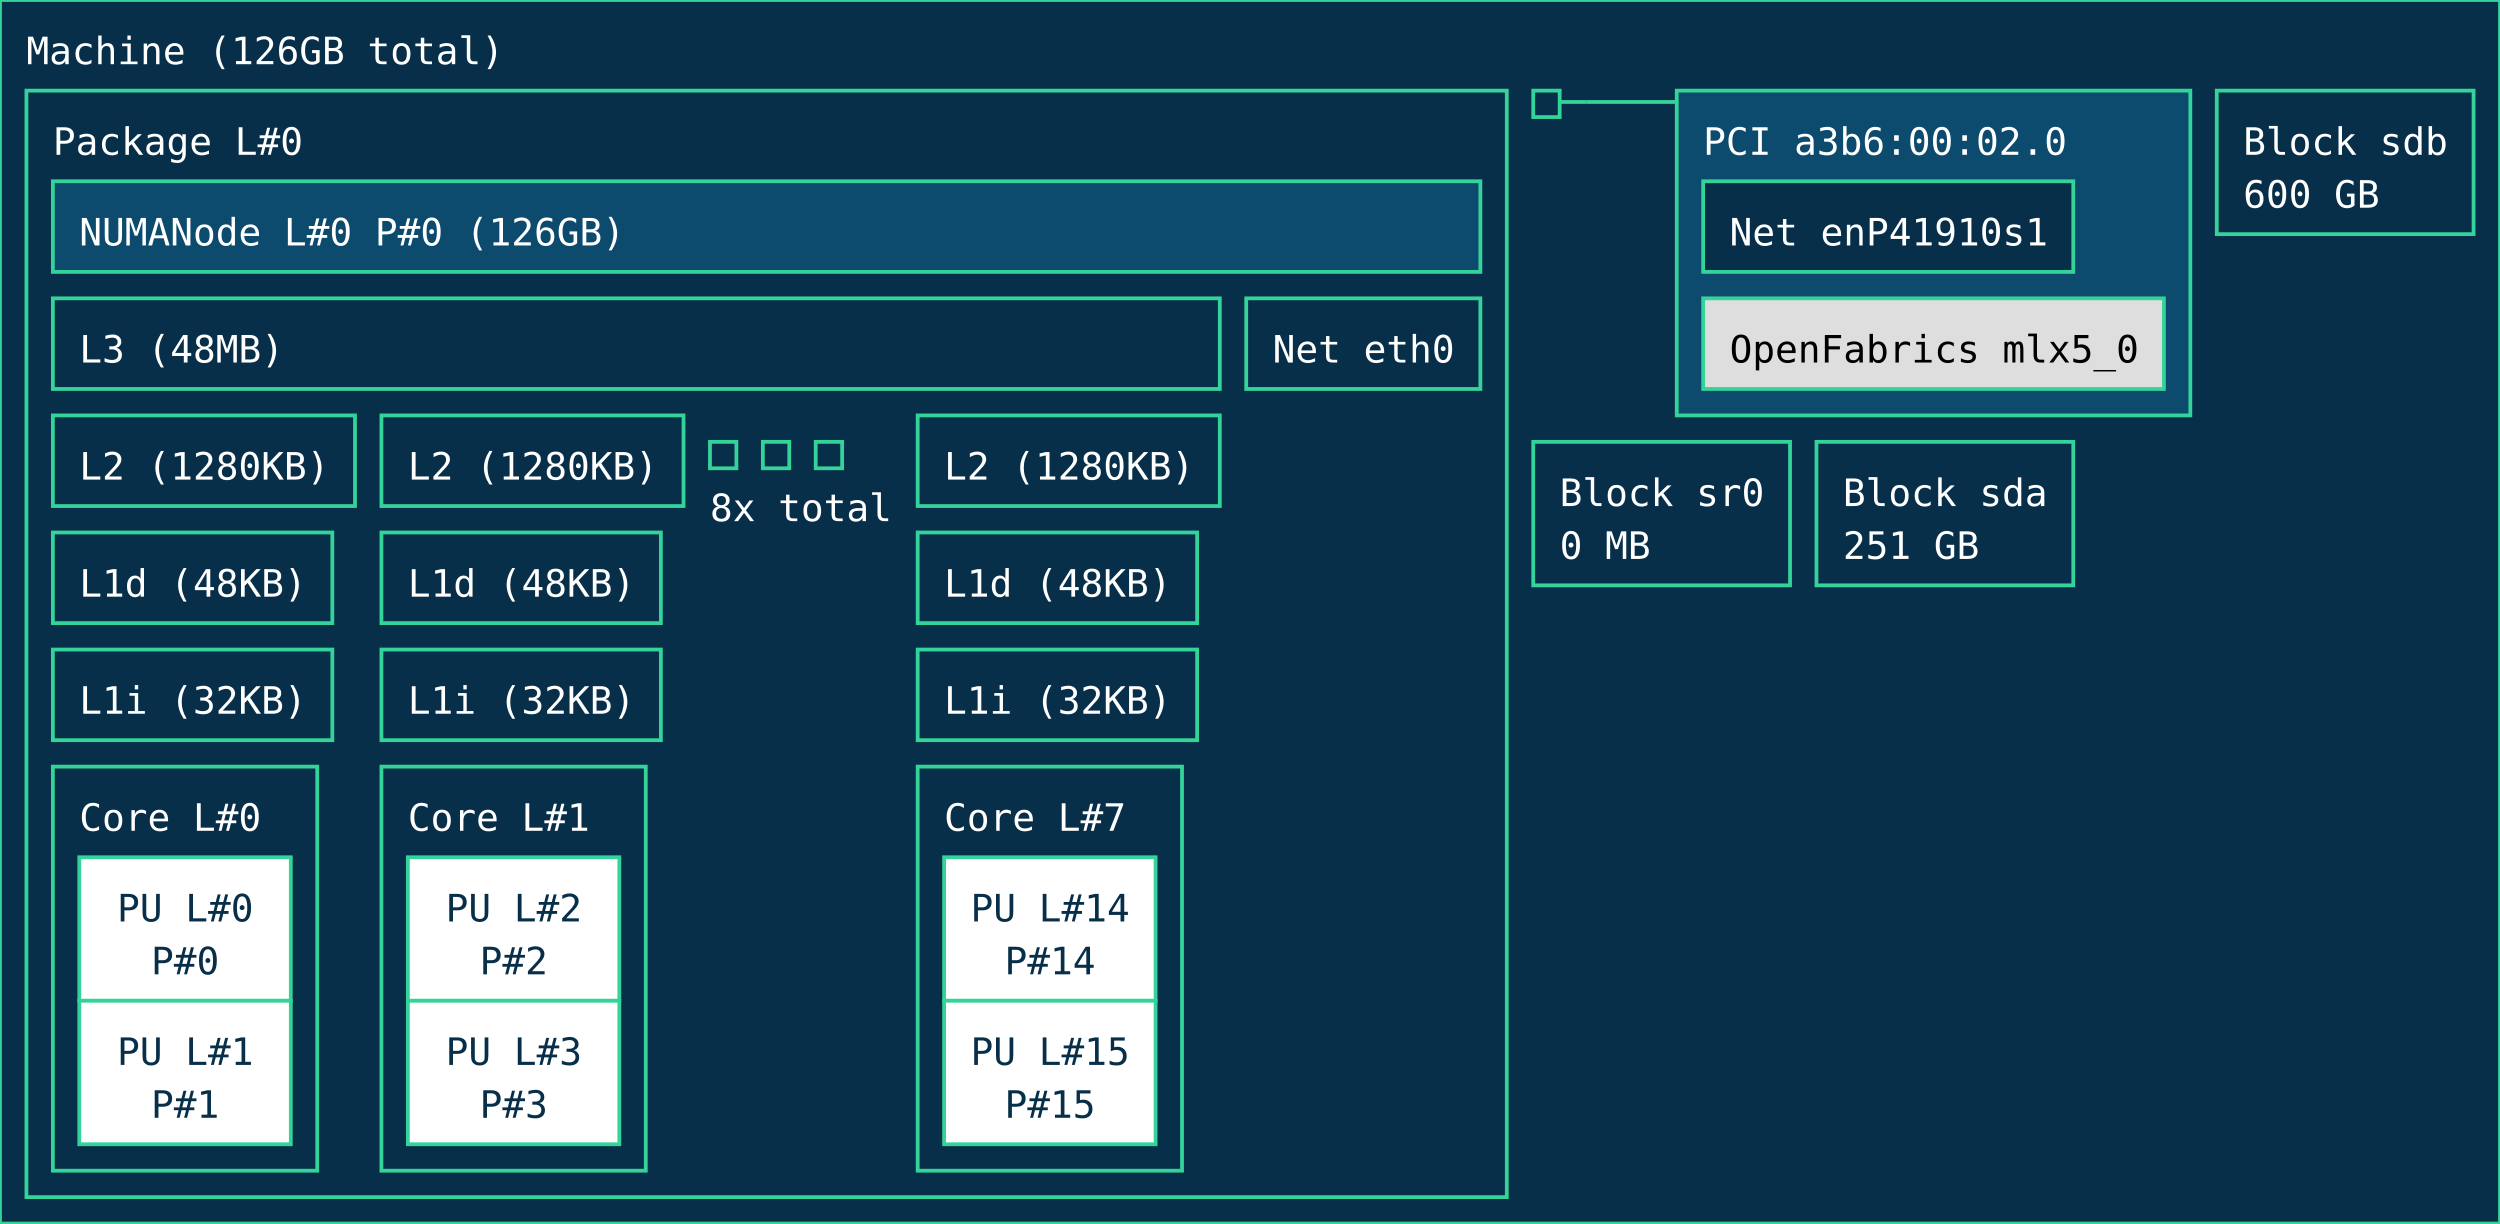
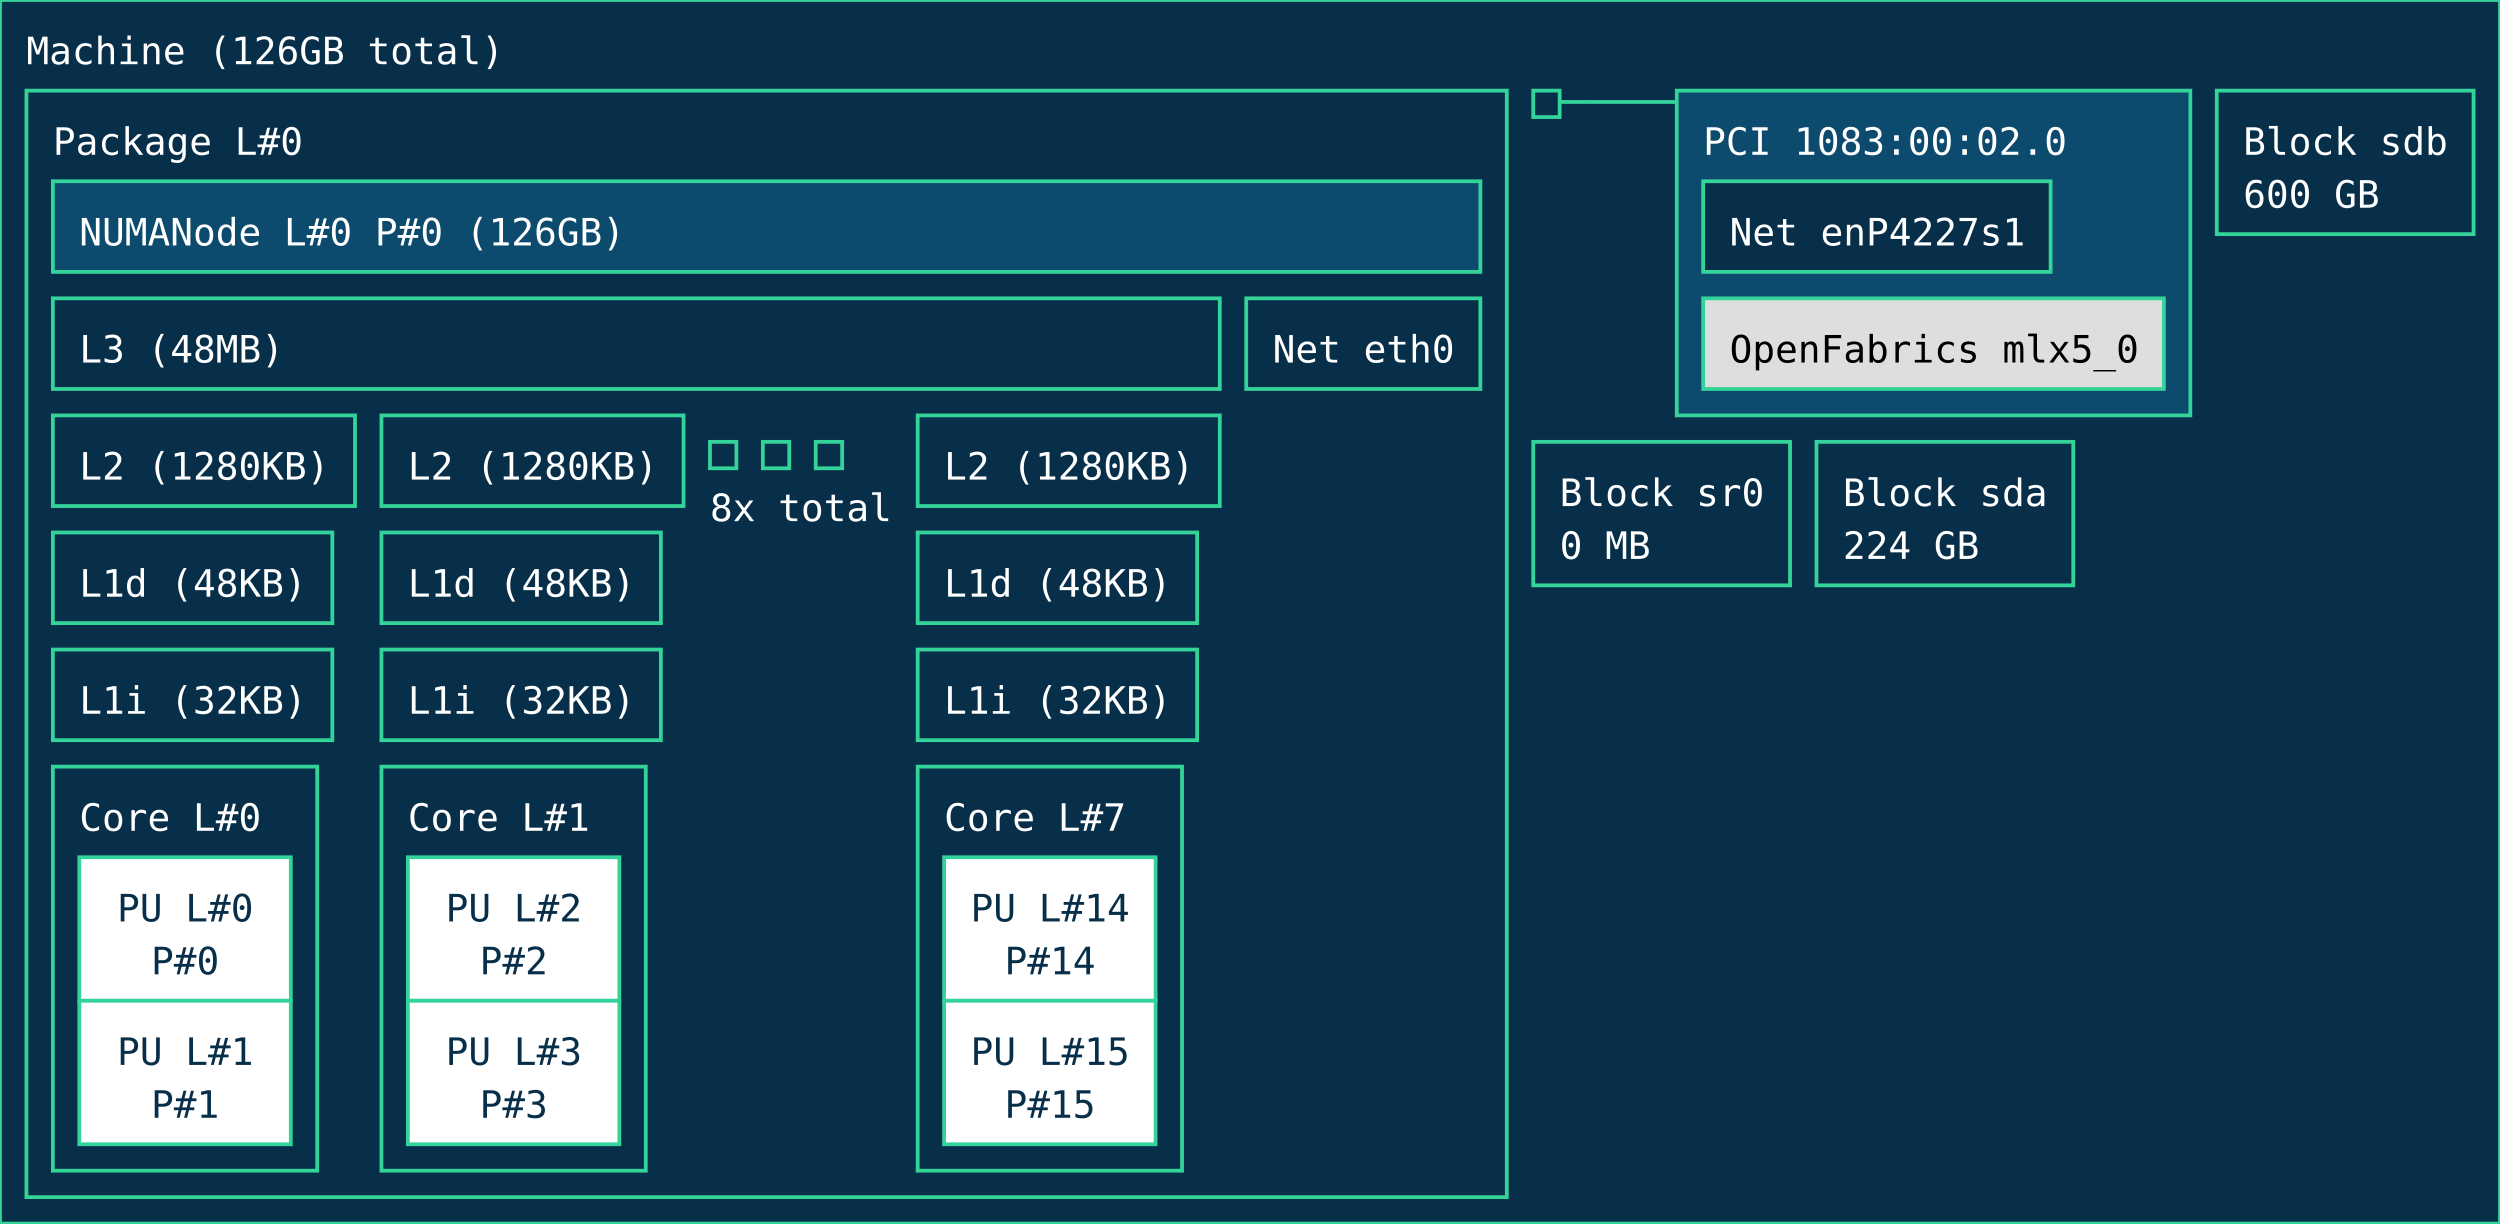
<svg xmlns="http://www.w3.org/2000/svg" width="662px" height="324px" viewBox="0 0 662px 324px" version="1.1">
  <style>
        text { pointer-events: none; font-family: ui-monospace, monospace; }
        rect { transition: stroke-width 0.15s ease, filter 0.15s ease; }
        rect:hover {
            stroke: #a7f3d0;
            stroke-width: 2;
            filter: brightness(1.2);
            cursor: pointer;
        }
    </style>
  <rect id="Machine_0_rect" class="Machine" x="0" y="0" width="662" height="324" fill="#082f49" stroke="#34d399" stroke-width="1" />
  <text id="Machine_0_text" class="Machine" font-family="ui-monospace, monospace" x="7" y="17" fill="#ffffff" font-size="10px">Machine (126GB total)</text>
  <rect id="Package_0_rect" class="Package" x="7" y="24" width="392" height="293" fill="#082f49" stroke="#34d399" stroke-width="1" />
  <text id="Package_0_text" class="Package" font-family="ui-monospace, monospace" x="14" y="41" fill="#ffffff" font-size="10px">Package L#0</text>
  <rect id="L3_0_rect" class="L3" x="14" y="79" width="309" height="24" fill="#082f49" stroke="#34d399" stroke-width="1" data-description="CPU Level 3 (L3) cache" />
  <text id="L3_0_text" class="L3" font-family="ui-monospace, monospace" x="21" y="96" fill="#ffffff" font-size="10px">L3 (48MB)</text>
  <rect id="L2_0_rect" class="L2" x="14" y="110" width="80" height="24" fill="#082f49" stroke="#34d399" stroke-width="1" data-description="CPU Level 2 (L2) cache" />
  <text id="L2_0_text" class="L2" font-family="ui-monospace, monospace" x="21" y="127" fill="#ffffff" font-size="10px">L2 (1280KB)</text>
  <rect id="L1d_0_rect" class="L1d" x="14" y="141" width="74" height="24" fill="#082f49" stroke="#34d399" stroke-width="1" data-description="CPU Level 1 (L1) data cache" />
  <text id="L1d_0_text" class="L1d" font-family="ui-monospace, monospace" x="21" y="158" fill="#ffffff" font-size="10px">L1d (48KB)</text>
  <rect id="L1i_0_rect" class="L1i" x="14" y="172" width="74" height="24" fill="#082f49" stroke="#34d399" stroke-width="1" data-description="CPU Level 1 (L1) instruction cache" />
  <text id="L1i_0_text" class="L1i" font-family="ui-monospace, monospace" x="21" y="189" fill="#ffffff" font-size="10px">L1i (32KB)</text>
  <rect id="Core_0_rect" class="Core" x="14" y="203" width="70" height="107" fill="#082f49" stroke="#34d399" stroke-width="1" />
  <text id="Core_0_text" class="Core" font-family="ui-monospace, monospace" x="21" y="220" fill="#ffffff" font-size="10px">Core L#0</text>
  <rect id="PU_0_rect" class="PU" x="21" y="227" width="56" height="38" fill="#ffffff" stroke="#34d399" stroke-width="1" data-description="Processing unit" />
  <text id="PU_0_text" class="PU" font-family="ui-monospace, monospace" x="31" y="244" fill="#082f49" font-size="10px">PU L#0</text>
  <text id="PU_0_text_1" class="PU" font-family="ui-monospace, monospace" x="40" y="258" fill="#082f49" font-size="10px">P#0</text>
  <rect id="PU_1_rect" class="PU" x="21" y="265" width="56" height="38" fill="#ffffff" stroke="#34d399" stroke-width="1" data-description="Processing unit" />
  <text id="PU_1_text" class="PU" font-family="ui-monospace, monospace" x="31" y="282" fill="#082f49" font-size="10px">PU L#1</text>
  <text id="PU_1_text_1" class="PU" font-family="ui-monospace, monospace" x="40" y="296" fill="#082f49" font-size="10px">P#1</text>
  <rect id="L2_1_rect" class="L2" x="101" y="110" width="80" height="24" fill="#082f49" stroke="#34d399" stroke-width="1" data-description="CPU Level 2 (L2) cache" />
  <text id="L2_1_text" class="L2" font-family="ui-monospace, monospace" x="108" y="127" fill="#ffffff" font-size="10px">L2 (1280KB)</text>
  <rect id="L1d_1_rect" class="L1d" x="101" y="141" width="74" height="24" fill="#082f49" stroke="#34d399" stroke-width="1" data-description="CPU Level 1 (L1) data cache" />
  <text id="L1d_1_text" class="L1d" font-family="ui-monospace, monospace" x="108" y="158" fill="#ffffff" font-size="10px">L1d (48KB)</text>
  <rect id="L1i_1_rect" class="L1i" x="101" y="172" width="74" height="24" fill="#082f49" stroke="#34d399" stroke-width="1" data-description="CPU Level 1 (L1) instruction cache" />
  <text id="L1i_1_text" class="L1i" font-family="ui-monospace, monospace" x="108" y="189" fill="#ffffff" font-size="10px">L1i (32KB)</text>
  <rect id="Core_1_rect" class="Core" x="101" y="203" width="70" height="107" fill="#082f49" stroke="#34d399" stroke-width="1" />
  <text id="Core_1_text" class="Core" font-family="ui-monospace, monospace" x="108" y="220" fill="#ffffff" font-size="10px">Core L#1</text>
  <rect id="PU_2_rect" class="PU" x="108" y="227" width="56" height="38" fill="#ffffff" stroke="#34d399" stroke-width="1" data-description="Processing unit" />
  <text id="PU_2_text" class="PU" font-family="ui-monospace, monospace" x="118" y="244" fill="#082f49" font-size="10px">PU L#2</text>
  <text id="PU_2_text_1" class="PU" font-family="ui-monospace, monospace" x="127" y="258" fill="#082f49" font-size="10px">P#2</text>
  <rect id="PU_3_rect" class="PU" x="108" y="265" width="56" height="38" fill="#ffffff" stroke="#34d399" stroke-width="1" data-description="Processing unit" />
  <text id="PU_3_text" class="PU" font-family="ui-monospace, monospace" x="118" y="282" fill="#082f49" font-size="10px">PU L#3</text>
  <text id="PU_3_text_1" class="PU" font-family="ui-monospace, monospace" x="127" y="296" fill="#082f49" font-size="10px">P#3</text>
  <rect id="L2_2_rect" class="L2" x="188" y="117" width="7" height="7" fill="#082f49" stroke="#34d399" stroke-width="1" data-description="CPU Level 2 (L2) cache" />
  <rect id="L2_2_rect" class="L2" x="202" y="117" width="7" height="7" fill="#082f49" stroke="#34d399" stroke-width="1" data-description="CPU Level 2 (L2) cache" />
  <rect id="L2_2_rect" class="L2" x="216" y="117" width="7" height="7" fill="#082f49" stroke="#34d399" stroke-width="1" data-description="CPU Level 2 (L2) cache" />
  <text id="L2_2_text" class="L2" font-family="ui-monospace, monospace" x="188" y="138" fill="#ffffff" font-size="10px">8x total</text>
  <rect id="L2_7_rect" class="L2" x="243" y="110" width="80" height="24" fill="#082f49" stroke="#34d399" stroke-width="1" data-description="CPU Level 2 (L2) cache" />
  <text id="L2_7_text" class="L2" font-family="ui-monospace, monospace" x="250" y="127" fill="#ffffff" font-size="10px">L2 (1280KB)</text>
  <rect id="L1d_7_rect" class="L1d" x="243" y="141" width="74" height="24" fill="#082f49" stroke="#34d399" stroke-width="1" data-description="CPU Level 1 (L1) data cache" />
  <text id="L1d_7_text" class="L1d" font-family="ui-monospace, monospace" x="250" y="158" fill="#ffffff" font-size="10px">L1d (48KB)</text>
  <rect id="L1i_7_rect" class="L1i" x="243" y="172" width="74" height="24" fill="#082f49" stroke="#34d399" stroke-width="1" data-description="CPU Level 1 (L1) instruction cache" />
  <text id="L1i_7_text" class="L1i" font-family="ui-monospace, monospace" x="250" y="189" fill="#ffffff" font-size="10px">L1i (32KB)</text>
  <rect id="Core_7_rect" class="Core" x="243" y="203" width="70" height="107" fill="#082f49" stroke="#34d399" stroke-width="1" />
  <text id="Core_7_text" class="Core" font-family="ui-monospace, monospace" x="250" y="220" fill="#ffffff" font-size="10px">Core L#7</text>
  <rect id="PU_14_rect" class="PU" x="250" y="227" width="56" height="38" fill="#ffffff" stroke="#34d399" stroke-width="1" data-description="Processing unit" />
  <text id="PU_14_text" class="PU" font-family="ui-monospace, monospace" x="257" y="244" fill="#082f49" font-size="10px">PU L#14</text>
  <text id="PU_14_text_1" class="PU" font-family="ui-monospace, monospace" x="266" y="258" fill="#082f49" font-size="10px">P#14</text>
  <rect id="PU_15_rect" class="PU" x="250" y="265" width="56" height="38" fill="#ffffff" stroke="#34d399" stroke-width="1" data-description="Processing unit" />
  <text id="PU_15_text" class="PU" font-family="ui-monospace, monospace" x="257" y="282" fill="#082f49" font-size="10px">PU L#15</text>
  <text id="PU_15_text_1" class="PU" font-family="ui-monospace, monospace" x="266" y="296" fill="#082f49" font-size="10px">P#15</text>
  <rect id="NUMANode_0_rect" class="NUMANode" x="14" y="48" width="378" height="24" fill="#0c4a6e" stroke="#34d399" stroke-width="1" />
  <text id="NUMANode_0_text" class="NUMANode" font-family="ui-monospace, monospace" x="21" y="65" fill="#ffffff" font-size="10px">NUMANode L#0 P#0 (126GB)</text>
  <rect id="Net_0_rect" class="Net" x="330" y="79" width="62" height="24" fill="#082f49" stroke="#34d399" stroke-width="1" />
  <text id="Net_0_text" class="Net" font-family="ui-monospace, monospace" x="337" y="96" fill="#ffffff" font-size="10px">Net eth0</text>
  <rect id="HostBridge_0_rect" class="HostBridge" x="406" y="24" width="7" height="7" fill="#082f49" stroke="#34d399" stroke-width="1" data-description="Host bridge" />
  <line id="HostBridge_0_line" class="HostBridge" x1="413" y1="27" x2="420" y2="27" stroke="#34d399" stroke-width="1" />
  <line id="HostBridge_0_line_2" class="HostBridge" x1="420" y1="27" x2="444" y2="27" stroke="#34d399" stroke-width="1" />
  <line id="HostBridge_0_line_1" class="HostBridge" x1="420" y1="27" x2="420" y2="27" stroke="#34d399" stroke-width="1" />
  <rect id="PCI_0_rect" class="PCI" x="444" y="24" width="136" height="86" fill="#0c4a6e" stroke="#34d399" stroke-width="1" />
-   <text id="PCI_0_text" class="PCI" font-family="ui-monospace, monospace" x="451" y="41" fill="#ffffff" font-size="10px">PCI a3b6:00:02.0</text>
-   <rect id="Net_1_rect" class="Net" x="451" y="48" width="98" height="24" fill="#082f49" stroke="#34d399" stroke-width="1" />
-   <text id="Net_1_text" class="Net" font-family="ui-monospace, monospace" x="458" y="65" fill="#ffffff" font-size="10px">Net enP41910s1</text>
+   <text id="PCI_0_text" class="PCI" font-family="ui-monospace, monospace" x="451" y="41" fill="#ffffff" font-size="10px">PCI 1083:00:02.0</text>
+   <rect id="Net_1_rect" class="Net" x="451" y="48" width="92" height="24" fill="#082f49" stroke="#34d399" stroke-width="1" />
+   <text id="Net_1_text" class="Net" font-family="ui-monospace, monospace" x="458" y="65" fill="#ffffff" font-size="10px">Net enP4227s1</text>
  <rect id="OpenFabrics_2_rect" class="OpenFabrics" x="451" y="79" width="122" height="24" fill="rgb(222,222,222)" stroke="#34d399" stroke-width="1" />
  <text id="OpenFabrics_2_text" class="OpenFabrics" font-family="ui-monospace, monospace" x="458" y="96" fill="rgb(0,0,0)" font-size="10px">OpenFabrics mlx5_0</text>
  <rect id="Block_3_rect" class="Block" x="587" y="24" width="68" height="38" fill="#082f49" stroke="#34d399" stroke-width="1" />
  <text id="Block_3_text" class="Block" font-family="ui-monospace, monospace" x="594" y="41" fill="#ffffff" font-size="10px">Block sdb</text>
  <text id="Block_3_text_1" class="Block" font-family="ui-monospace, monospace" x="594" y="55" fill="#ffffff" font-size="10px">600 GB</text>
  <rect id="Block_4_rect" class="Block" x="406" y="117" width="68" height="38" fill="#082f49" stroke="#34d399" stroke-width="1" />
  <text id="Block_4_text" class="Block" font-family="ui-monospace, monospace" x="413" y="134" fill="#ffffff" font-size="10px">Block sr0</text>
  <text id="Block_4_text_1" class="Block" font-family="ui-monospace, monospace" x="413" y="148" fill="#ffffff" font-size="10px">0 MB</text>
  <rect id="Block_5_rect" class="Block" x="481" y="117" width="68" height="38" fill="#082f49" stroke="#34d399" stroke-width="1" />
  <text id="Block_5_text" class="Block" font-family="ui-monospace, monospace" x="488" y="134" fill="#ffffff" font-size="10px">Block sda</text>
-   <text id="Block_5_text_1" class="Block" font-family="ui-monospace, monospace" x="488" y="148" fill="#ffffff" font-size="10px">251 GB</text>
+   <text id="Block_5_text_1" class="Block" font-family="ui-monospace, monospace" x="488" y="148" fill="#ffffff" font-size="10px">224 GB</text>
</svg>
